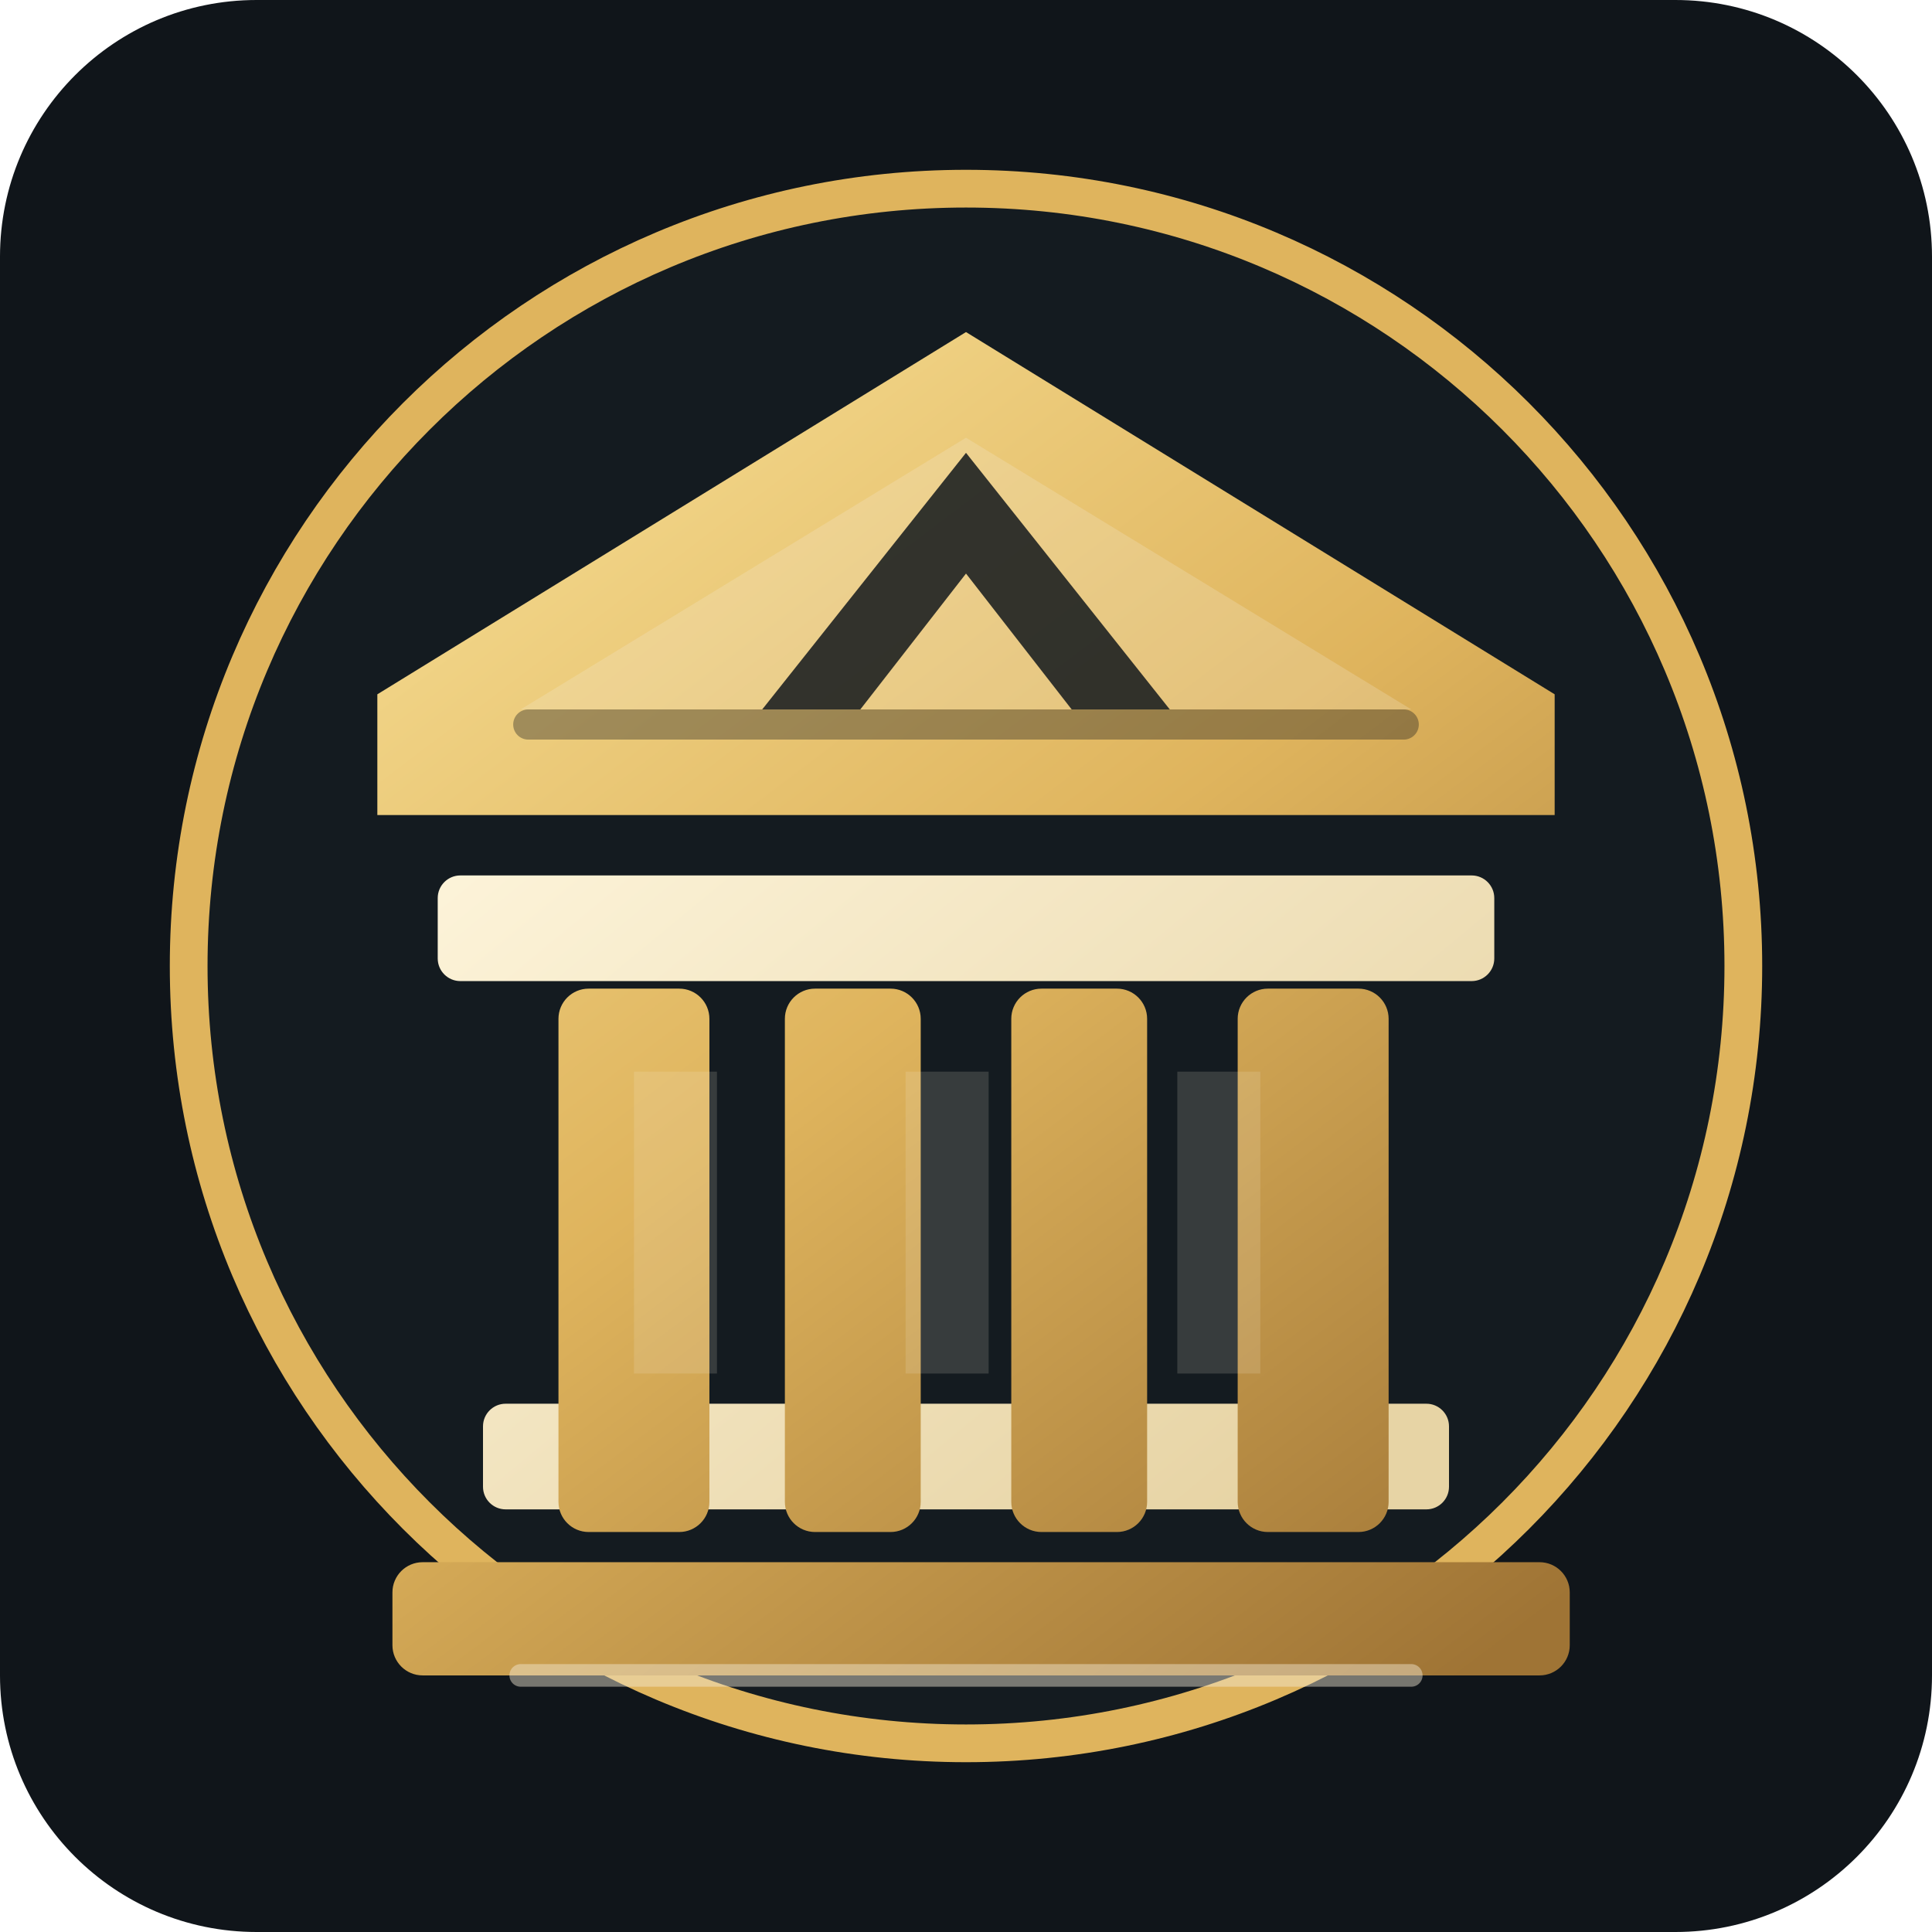
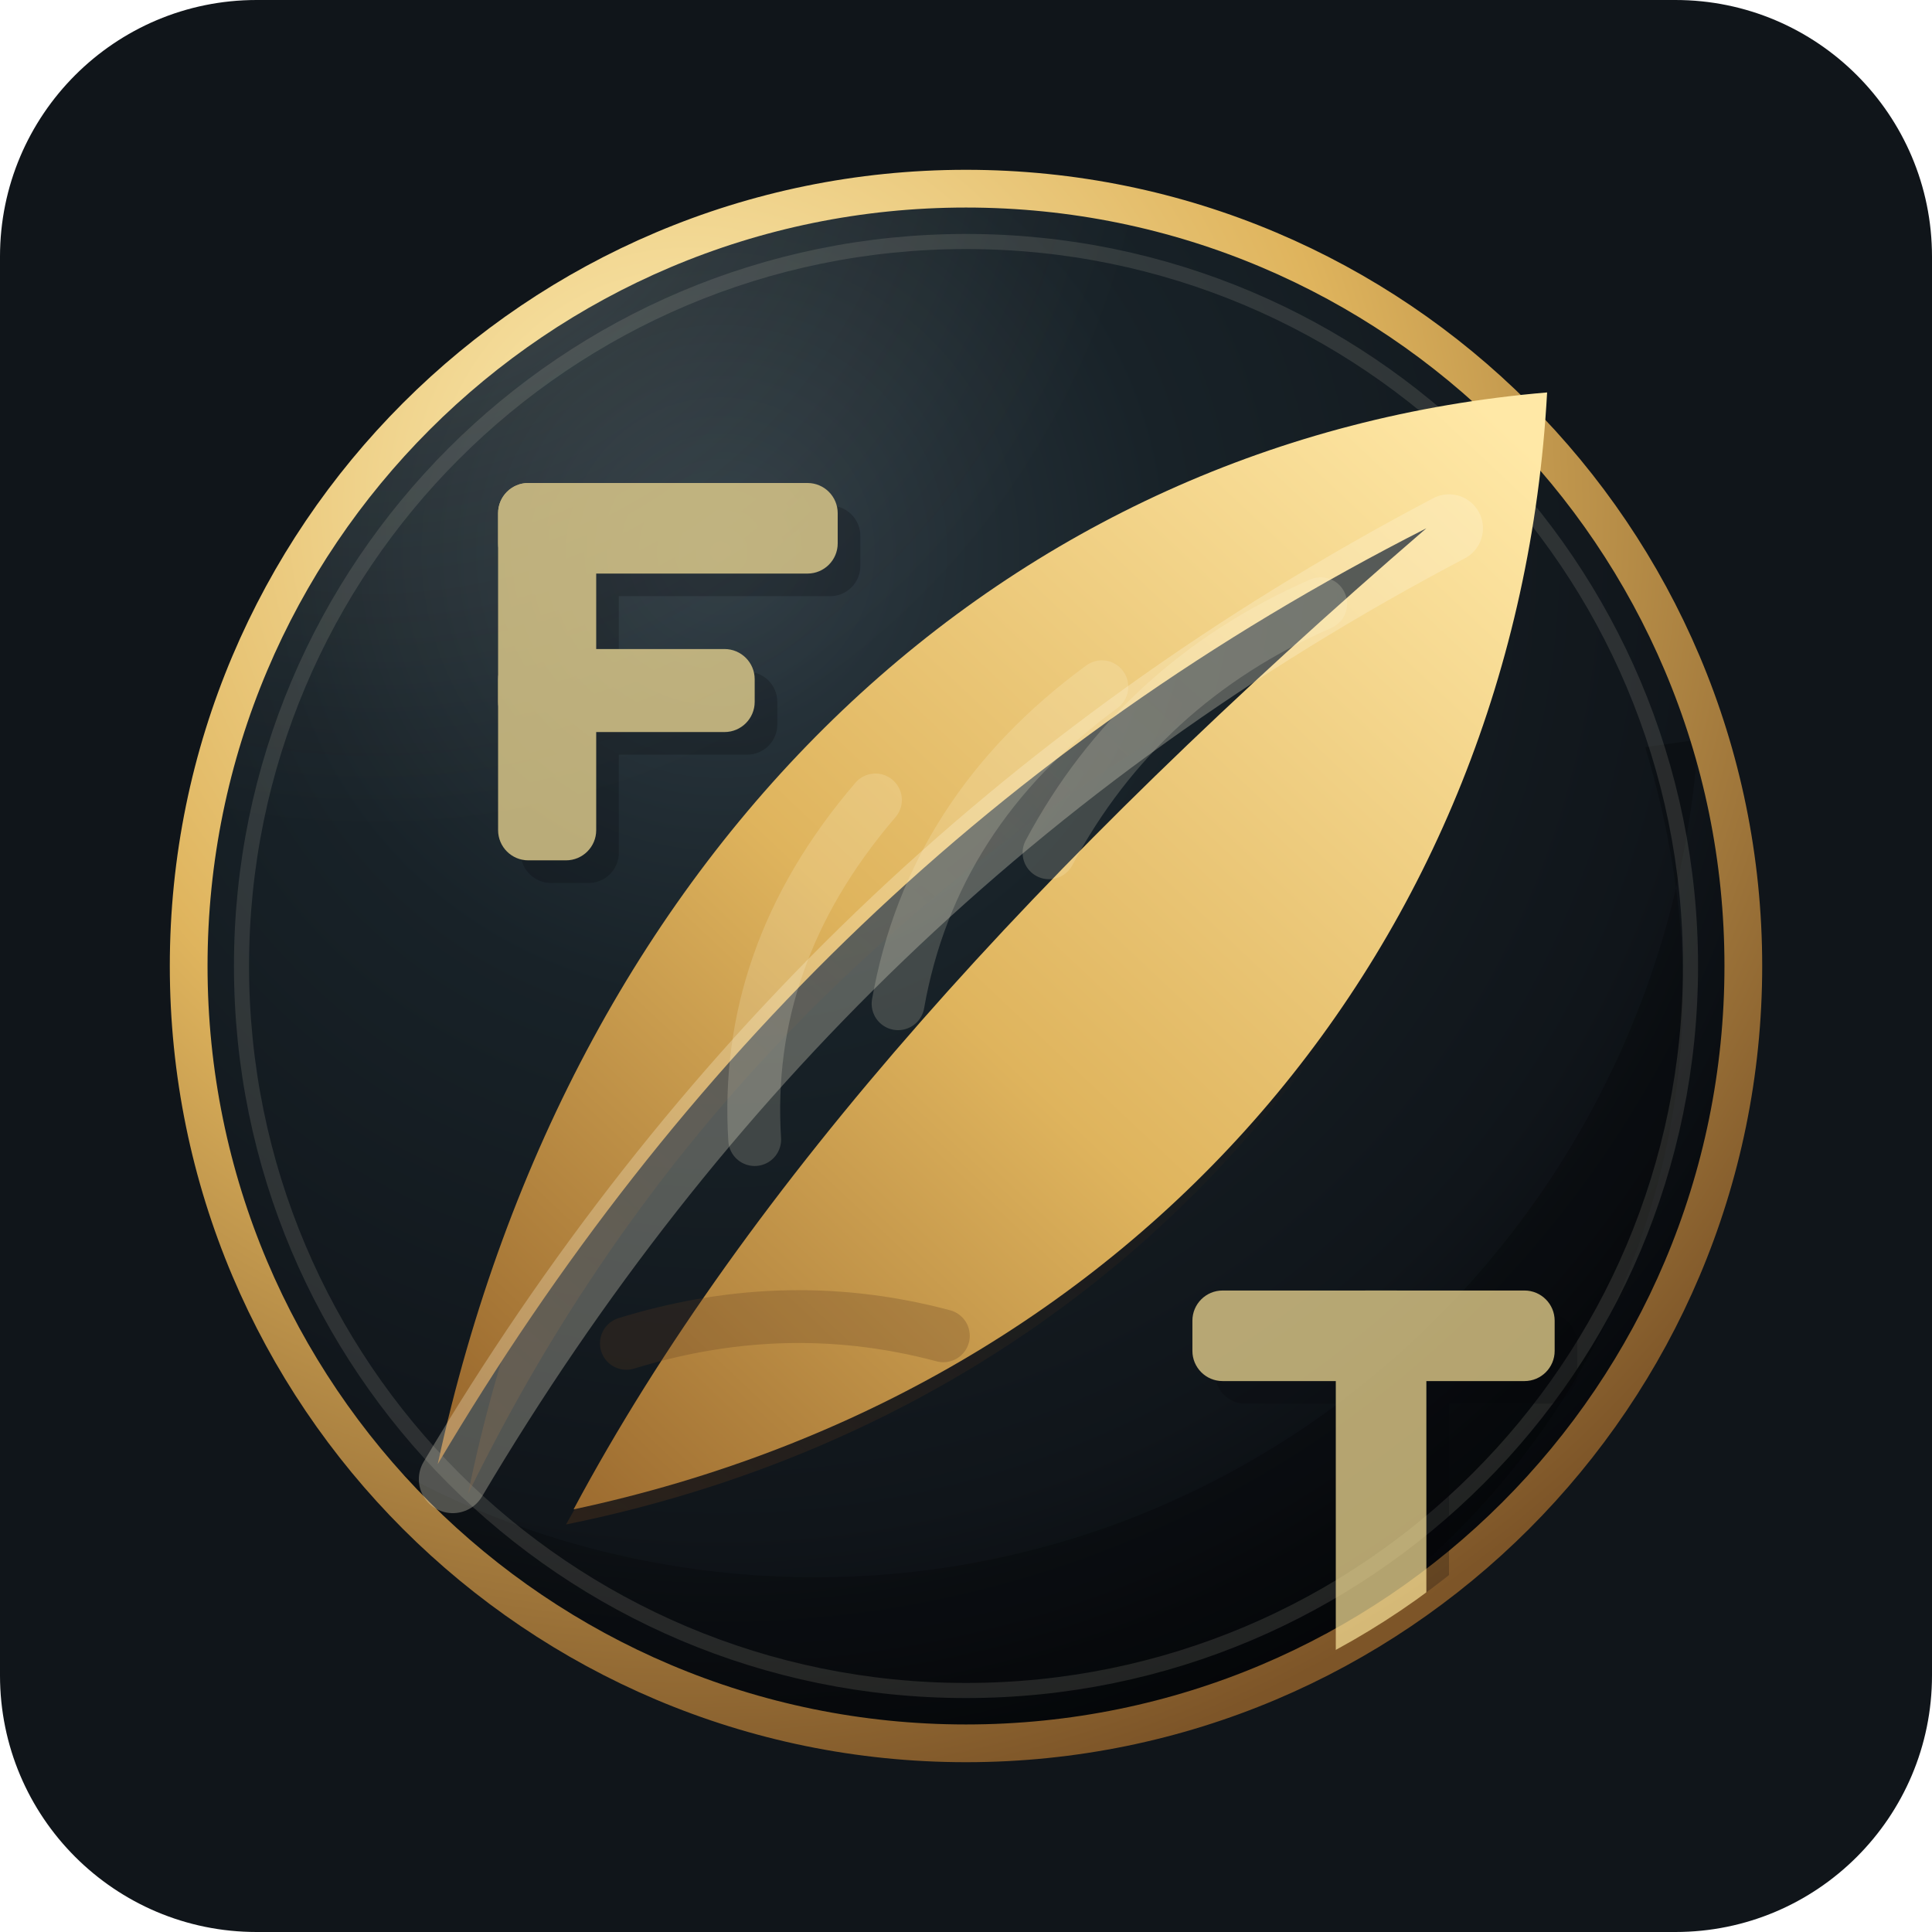
<svg xmlns="http://www.w3.org/2000/svg" viewBox="0 0 256 256" role="img" aria-labelledby="title desc">
  <defs>
-     <linearGradient id="stone" x1="64" y1="42" x2="198" y2="219" gradientUnits="userSpaceOnUse">
-       <stop offset="0" stop-color="#f7df95" />
-       <stop offset="0.48" stop-color="#dfb45d" />
-       <stop offset="1" stop-color="#9f7435" />
+     <radialGradient id="orb" cx="34%" cy="23%" r="82%">
+       <stop offset="0" stop-color="#2e3b43" />
+       <stop offset="0.36" stop-color="#182228" />
+       <stop offset="0.78" stop-color="#10151a" />
+       <stop offset="1" stop-color="#05070a" />
+     </radialGradient>
+     <radialGradient id="rim" cx="32%" cy="20%" r="86%">
+       <stop offset="0" stop-color="#fff0b8" />
+       <stop offset="0.5" stop-color="#dfb45d" />
+       <stop offset="1" stop-color="#7d5528" />
+     </radialGradient>
+     <radialGradient id="shine" cx="31%" cy="18%" r="56%">
+       <stop offset="0" stop-color="#fff7df" stop-opacity="0.22" />
+       <stop offset="0.5" stop-color="#fff7df" stop-opacity="0.07" />
+       <stop offset="1" stop-color="#fff7df" stop-opacity="0" />
+     </radialGradient>
+     <linearGradient id="leaf" x1="70" y1="195" x2="200" y2="57" gradientUnits="userSpaceOnUse">
+       <stop offset="0" stop-color="#9c6b2f" />
+       <stop offset="0.44" stop-color="#dfb45d" />
+       <stop offset="1" stop-color="#ffe8a6" />
    </linearGradient>
-     <linearGradient id="light" x1="80" y1="78" x2="174" y2="192" gradientUnits="userSpaceOnUse">
-       <stop offset="0" stop-color="#fff7df" />
-       <stop offset="1" stop-color="#e7d4a5" />
+     <linearGradient id="leaf-shadow" x1="73" y1="201" x2="186" y2="72" gradientUnits="userSpaceOnUse">
+       <stop offset="0" stop-color="#56351b" stop-opacity="0.72" />
+       <stop offset="1" stop-color="#10151a" stop-opacity="0" />
    </linearGradient>
+     <clipPath id="orb-clip">
+       <circle cx="128" cy="128" r="103" />
+     </clipPath>
  </defs>
  <rect width="256" height="256" rx="34" fill="#10151a" />
-   <circle cx="128" cy="128" r="103" fill="#141b20" stroke="#dfb45d" stroke-width="5" />
-   <path d="M50 92 128 44l78 48v16H50Z" fill="url(#stone)" />
-   <path d="M128 58 69 94h118Z" fill="#f4ead6" opacity="0.24" />
-   <rect x="58" y="116" width="140" height="14" rx="3" fill="url(#light)" />
-   <rect x="64" y="186" width="128" height="14" rx="3" fill="url(#light)" />
-   <rect x="52" y="207" width="156" height="15" rx="4" fill="url(#stone)" />
-   <rect x="74" y="131" width="20" height="72" rx="4" fill="url(#stone)" />
-   <rect x="104" y="131" width="18" height="72" rx="4" fill="url(#stone)" />
-   <rect x="134" y="131" width="18" height="72" rx="4" fill="url(#stone)" />
-   <rect x="164" y="131" width="20" height="72" rx="4" fill="url(#stone)" />
-   <path d="M101 94h13l14-18 14 18h13l-27-34Z" fill="#10151a" opacity="0.84" />
-   <path d="M84 142h11v40H84Zm36 0h11v40h-11Zm36 0h11v40h-11Z" fill="#f4ead6" opacity="0.16" />
-   <path d="M70 96h116" stroke="#10151a" stroke-width="4" stroke-linecap="round" opacity="0.35" />
-   <path d="M69 222h118" stroke="#f4ead6" stroke-width="3" stroke-linecap="round" opacity="0.45" />
+   <g clip-path="url(#orb-clip)">
+     <circle cx="128" cy="128" r="103" fill="url(#orb)" />
+     <circle cx="85" cy="66" r="92" fill="url(#shine)" />
+     <path d="M225 98c-4 62-55 111-117 111-28 0-55-10-75-28 17 31 50 52 88 52 56 0 102-46 102-102 0-11-2-22-5-32Z" fill="#000" opacity="0.22" />
+   </g>
+   <circle cx="128" cy="128" r="103" fill="none" stroke="url(#rim)" stroke-width="5" />
+   <circle cx="128" cy="128" r="96" fill="none" stroke="#fff7df" stroke-width="2" opacity="0.12" />
+   <g clip-path="url(#orb-clip)" opacity="0.72">
+     <g fill="#05070a" opacity="0.32" transform="translate(3 3)">
+       <rect x="66" y="64" width="13" height="50" rx="4" />
+       <rect x="66" y="64" width="45" height="12" rx="4" />
+       <rect x="66" y="86" width="34" height="11" rx="4" />
+       <rect x="158" y="171" width="48" height="12" rx="4" />
+       <rect x="177" y="171" width="12" height="52" rx="4" />
+     </g>
+     <g fill="#f7df95">
+       <rect x="66" y="64" width="13" height="50" rx="4" />
+       <rect x="66" y="64" width="45" height="12" rx="4" />
+       <rect x="66" y="86" width="34" height="11" rx="4" />
+       <rect x="158" y="171" width="48" height="12" rx="4" />
+       <rect x="177" y="171" width="12" height="52" rx="4" />
+     </g>
+   </g>
+   <path d="M62 198c16-78 74-134 141-139-5 70-54 128-128 143 20-36 52-74 99-116-52 27-88 63-112 112Z" fill="url(#leaf-shadow)" opacity="0.55" />
+   <path d="M58 194C76 111 134 58 205 52c-4 73-54 132-129 148 23-43 62-86 113-130-57 29-99 70-131 124Z" fill="url(#leaf)" />
+   <path d="M60 196c32-54 75-96 132-126" fill="none" stroke="#fff7df" stroke-width="9" stroke-linecap="round" opacity="0.28" />
+   <path d="M100 151c-1-16 4-31 16-45" fill="none" stroke="#fff7df" stroke-width="7" stroke-linecap="round" opacity="0.18" />
+   <path d="M119 133c3-17 12-31 27-42" fill="none" stroke="#fff7df" stroke-width="7" stroke-linecap="round" opacity="0.18" />
+   <path d="M139 113c8-15 20-26 36-33" fill="none" stroke="#fff7df" stroke-width="7" stroke-linecap="round" opacity="0.18" />
+   <path d="M83 178c13-4 27-5 42-1" fill="none" stroke="#5d3b1d" stroke-width="7" stroke-linecap="round" opacity="0.26" />
</svg>
